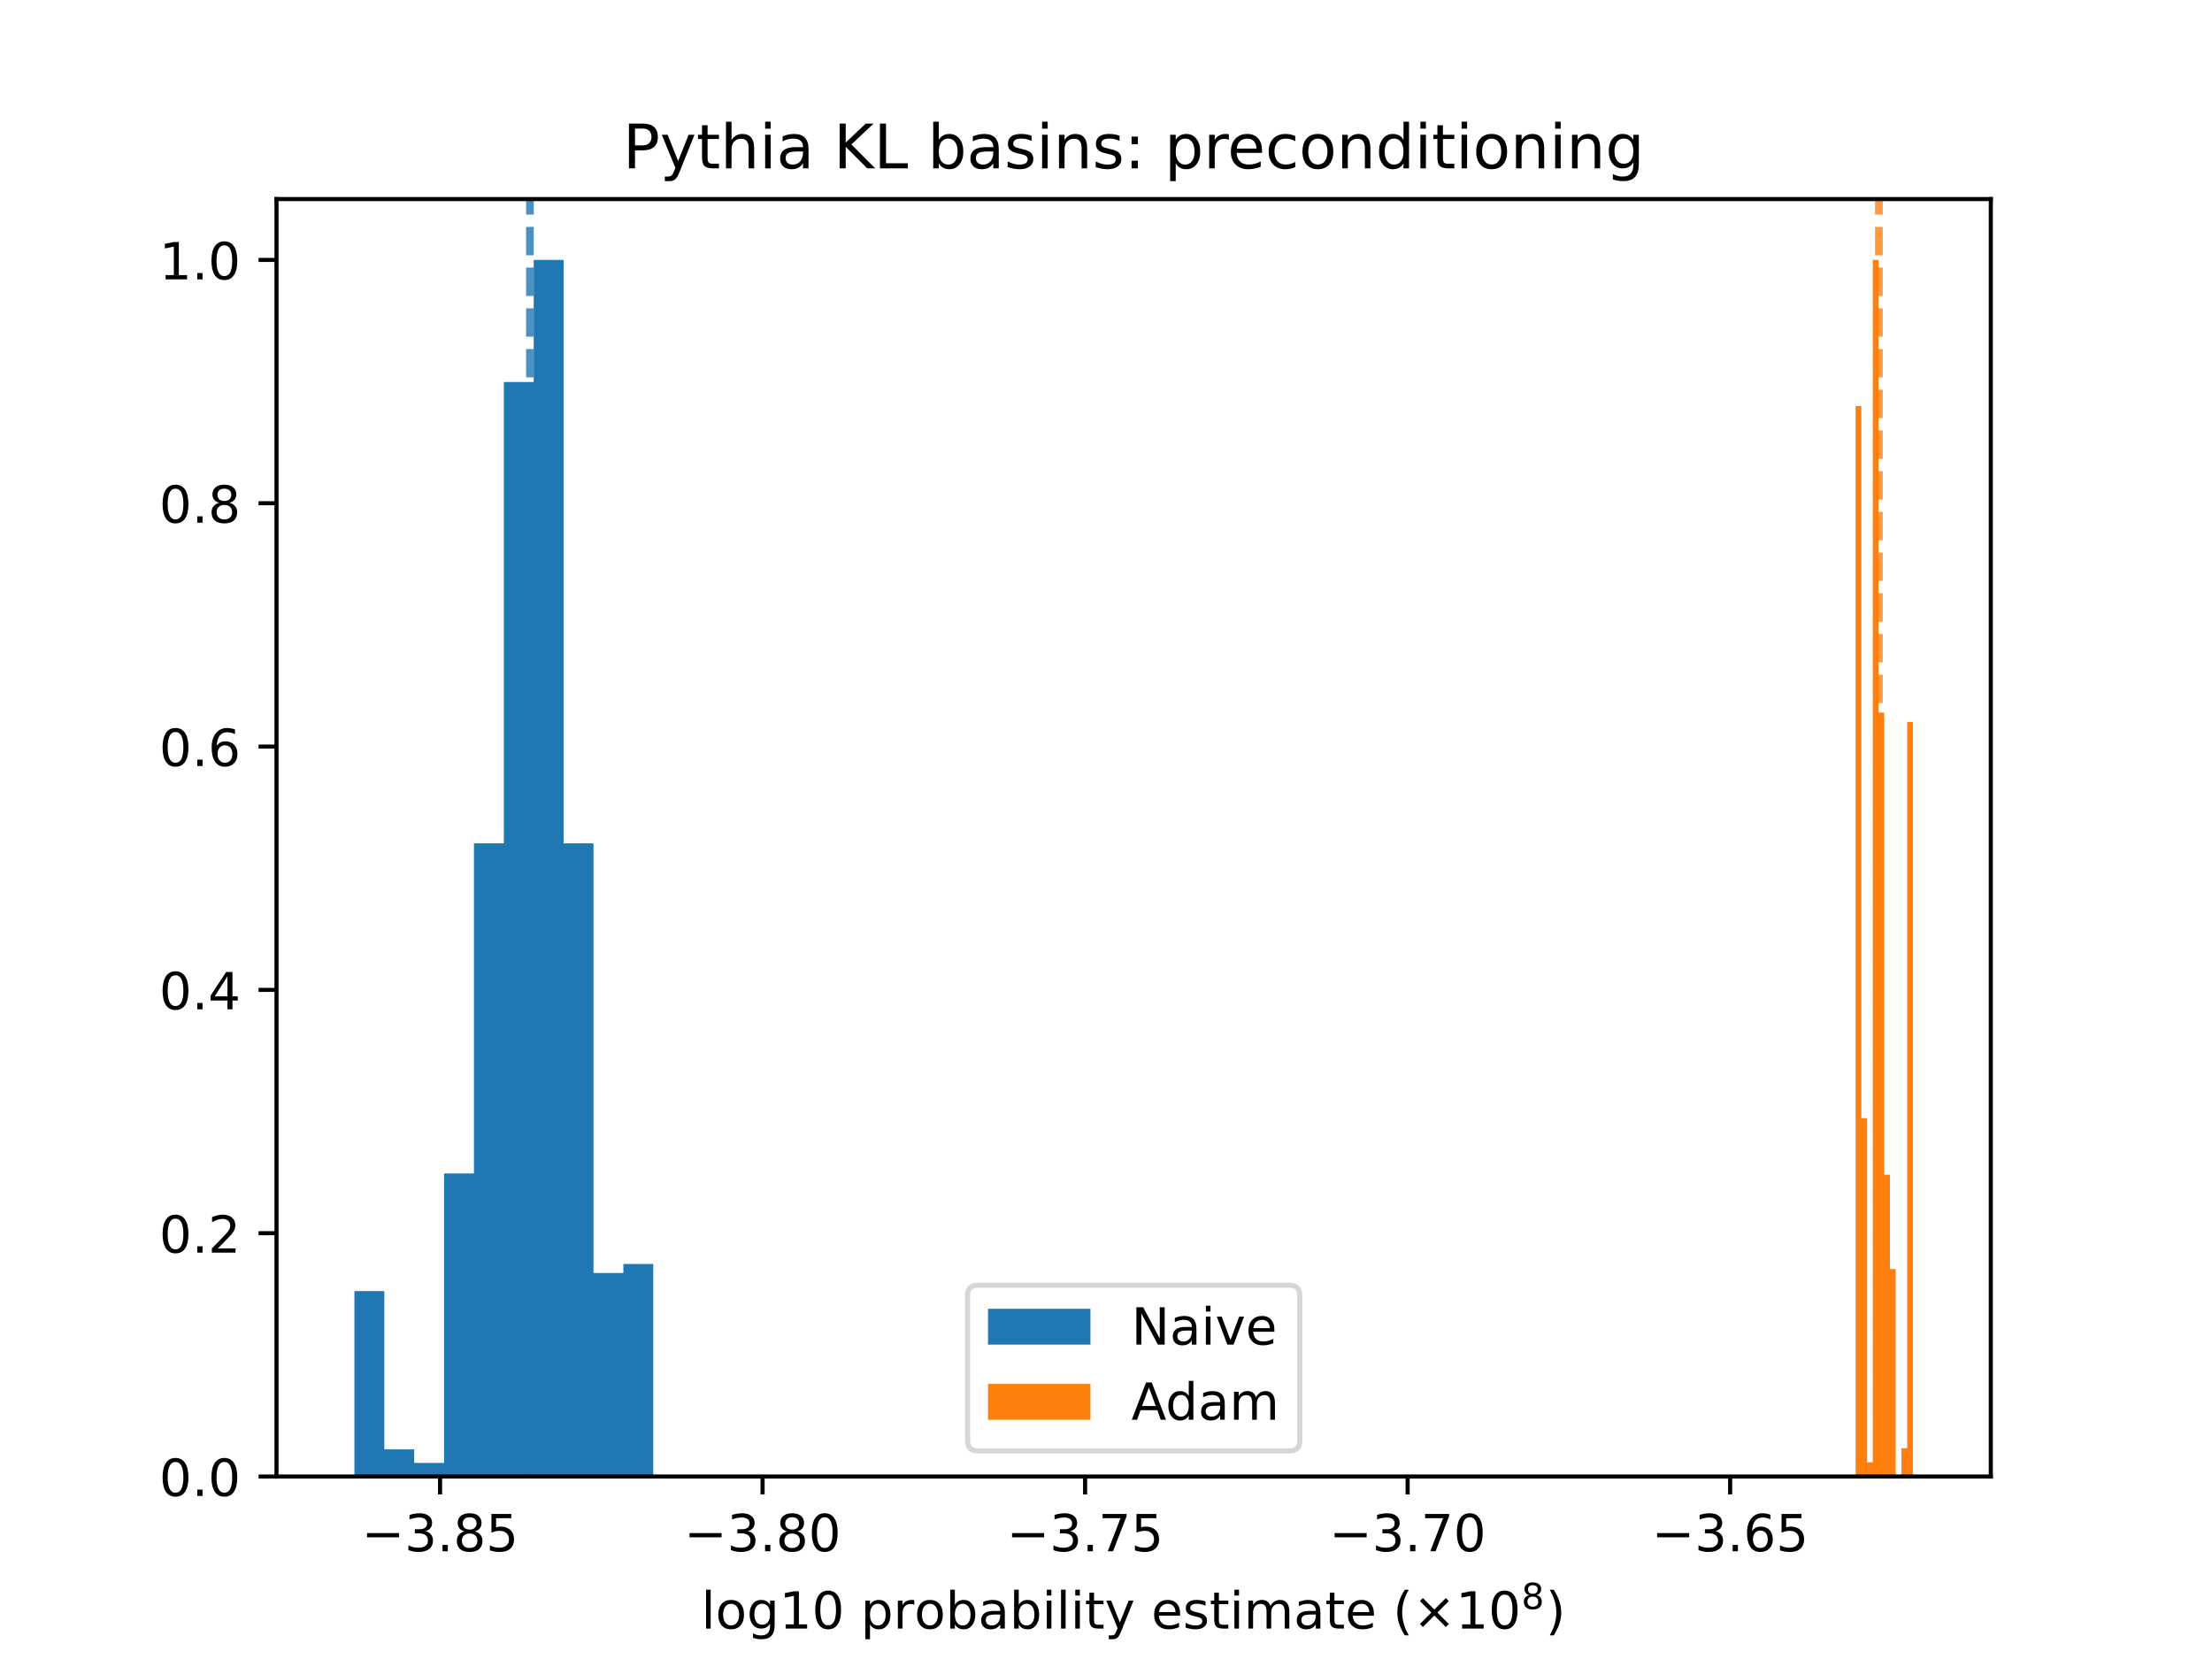
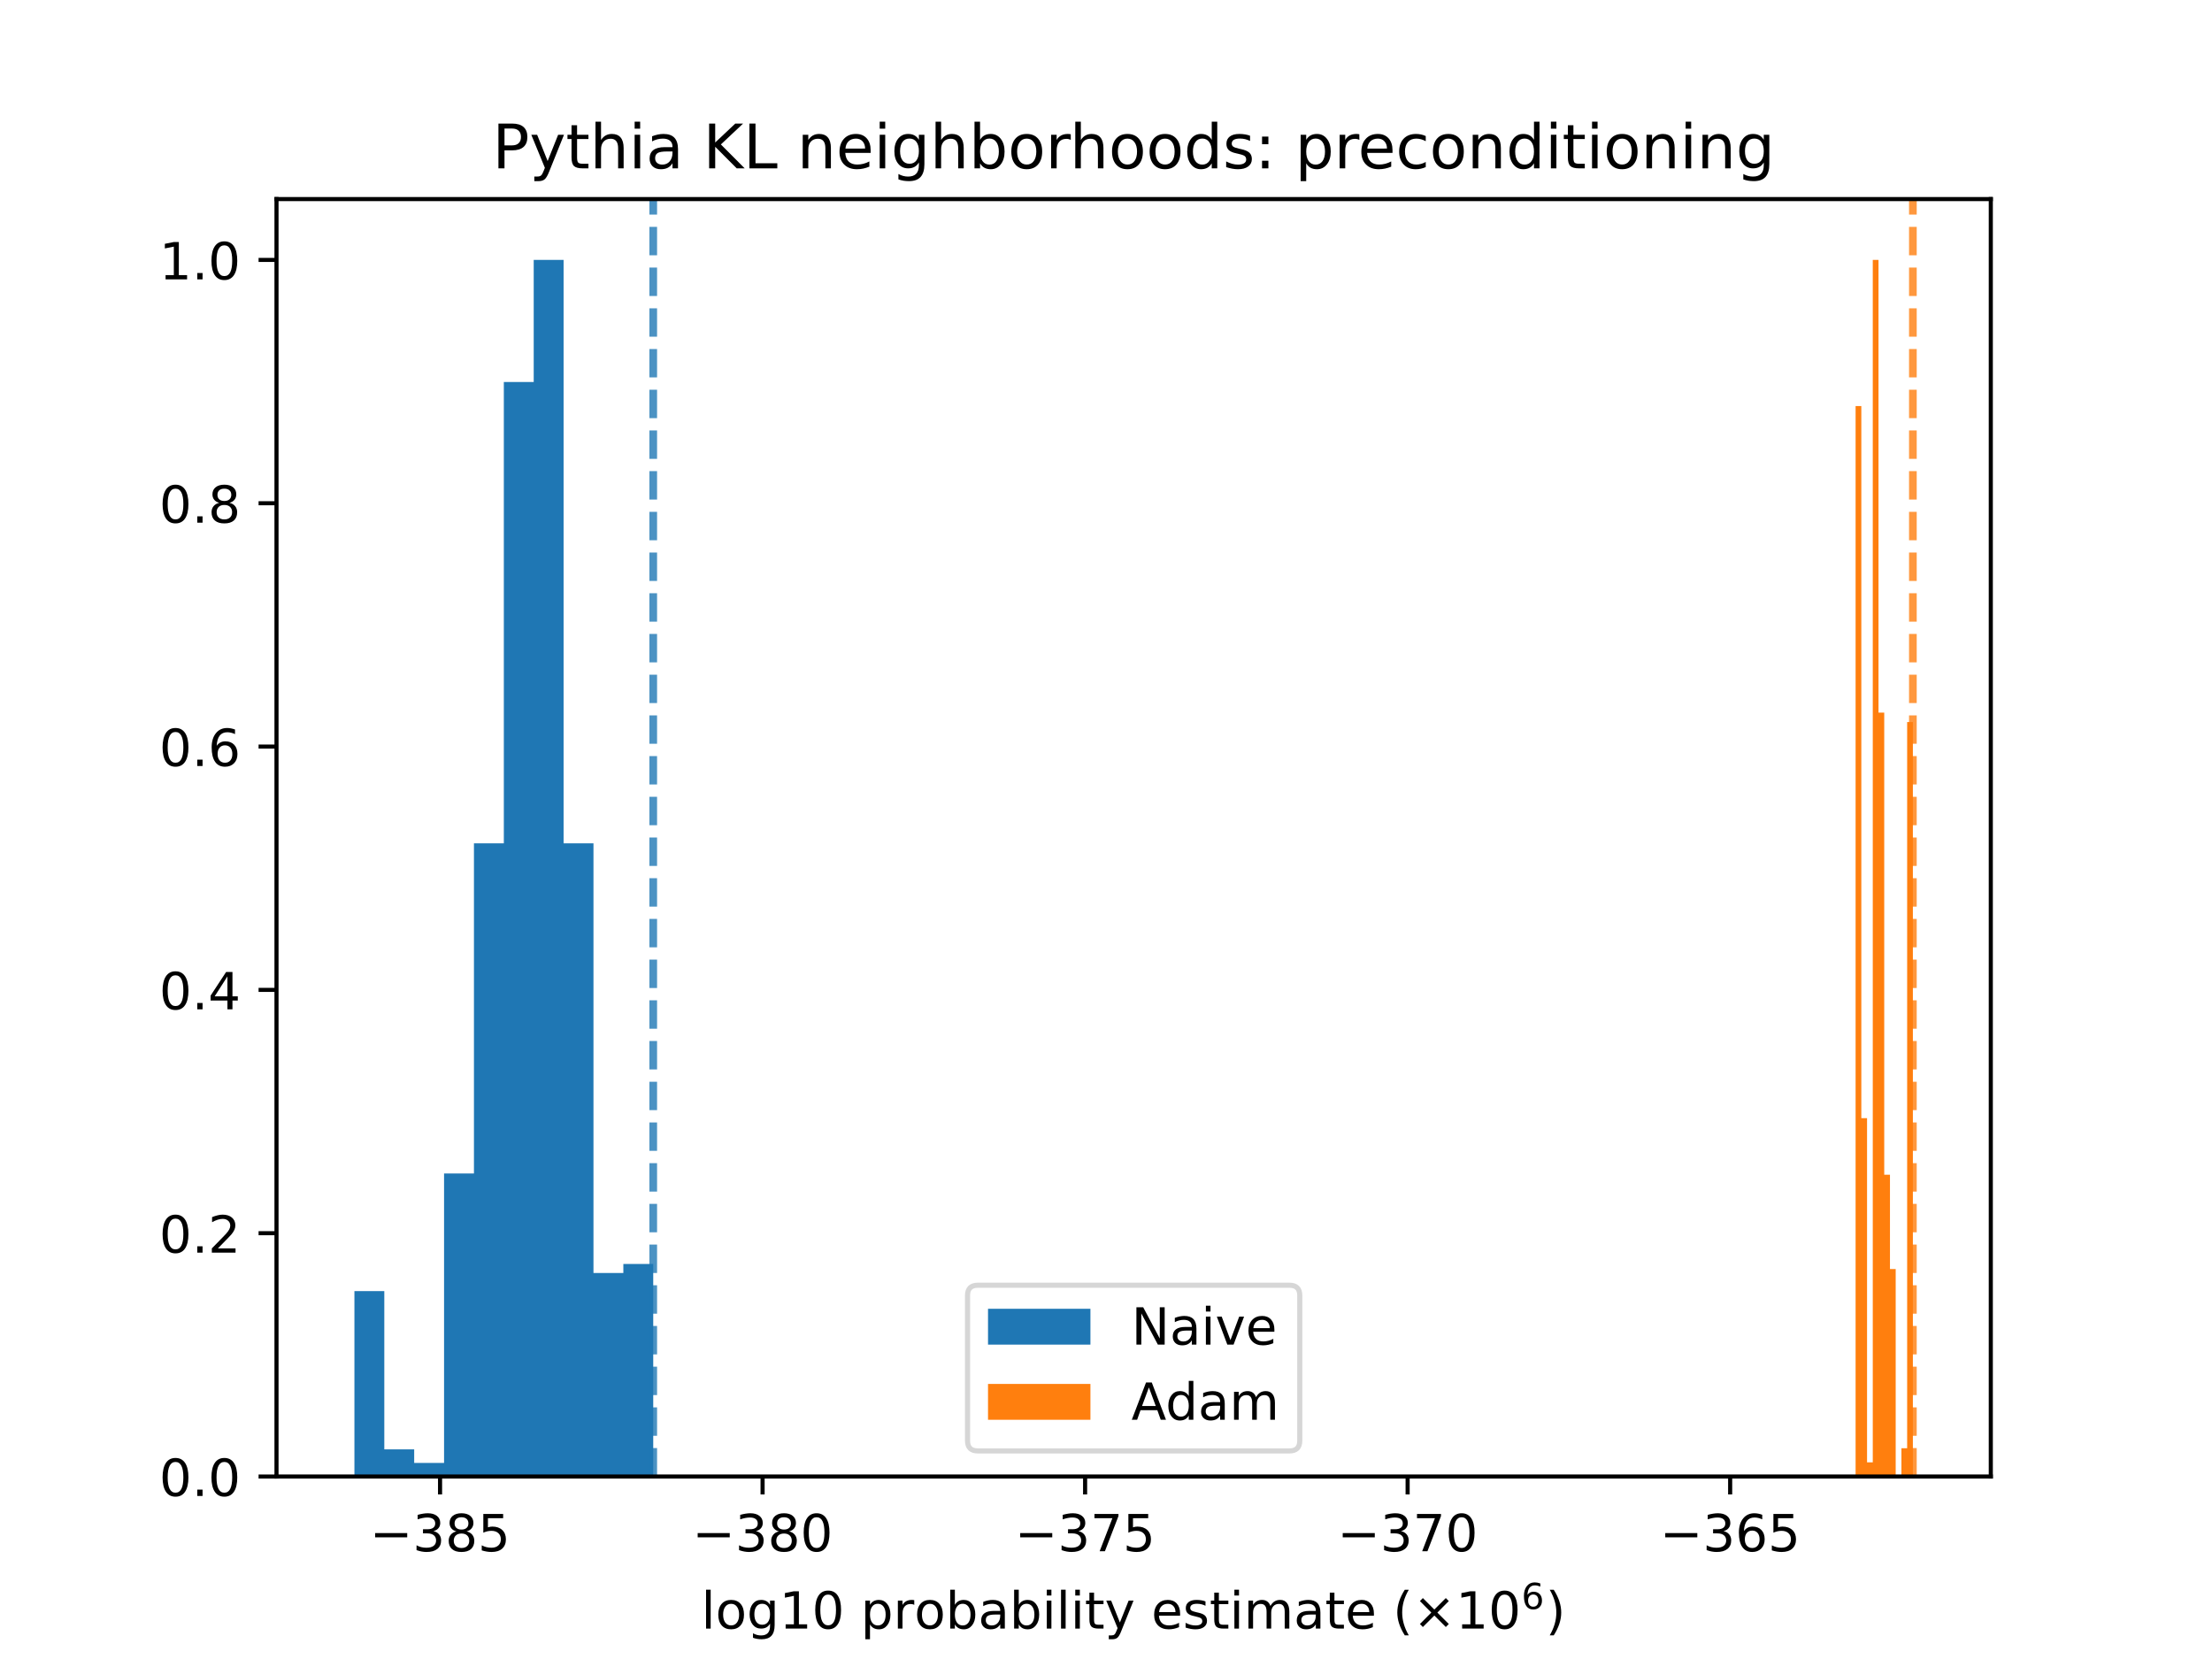
<svg xmlns="http://www.w3.org/2000/svg" xmlns:xlink="http://www.w3.org/1999/xlink" width="432pt" height="324pt" viewBox="0 0 432 324" version="1.1">
  <defs>
    <style type="text/css">*{stroke-linejoin: round; stroke-linecap: butt}</style>
  </defs>
  <g id="figure_1">
    <g id="patch_1">
      <path d="M 0 324  L 432 324  L 432 0  L 0 0  z " style="fill: #ffffff" />
    </g>
    <g id="axes_1">
      <g id="patch_2">
        <path d="M 54 288.36  L 388.8 288.36  L 388.8 38.88  L 54 38.88  z " style="fill: #ffffff" />
      </g>
      <g id="patch_3">
-         <path d="M 69.218 288.36  L 69.218 252.146  L 75.054 252.146  L 75.054 283.06  L 80.89 283.06  L 80.89 285.71  L 86.725 285.71  L 86.725 229.181  L 92.561 229.181  L 92.561 164.702  L 98.397 164.702  L 98.397 74.608  L 104.233 74.608  L 104.233 50.76  L 110.068 50.76  L 110.068 164.702  L 115.904 164.702  L 115.904 248.613  L 121.74 248.613  L 121.74 246.846  L 127.575 246.846  L 127.575 288.36  " clip-path="url(#p34b5f08a3e)" style="fill: #1f77b4" />
+         <path d="M 69.218 288.36  L 69.218 252.146  L 75.054 252.146  L 75.054 283.06  L 80.89 283.06  L 80.89 285.71  L 86.725 285.71  L 86.725 229.181  L 92.561 229.181  L 92.561 164.702  L 98.397 164.702  L 98.397 74.608  L 104.233 74.608  L 104.233 50.76  L 110.068 50.76  L 110.068 164.702  L 115.904 164.702  L 115.904 248.613  L 121.739 248.613  L 121.739 246.846  L 127.575 246.846  L 127.575 288.36  " clip-path="url(#p0d11d1f274)" style="fill: #1f77b4" />
      </g>
      <g id="patch_4">
-         <path d="M 362.394 288.36  L 362.394 79.309  L 363.513 79.309  L 363.513 218.369  L 364.632 218.369  L 364.632 285.597  L 365.75 285.597  L 365.75 50.76  L 366.869 50.76  L 366.869 139.169  L 367.988 139.169  L 367.988 229.42  L 369.107 229.42  L 369.107 247.839  L 370.225 247.839  L 370.225 288.36  L 371.344 288.36  L 371.344 282.834  L 372.463 282.834  L 372.463 141.011  L 373.582 141.011  L 373.582 288.36  " clip-path="url(#p34b5f08a3e)" style="fill: #ff7f0e" />
+         <path d="M 362.395 288.36  L 362.395 79.309  L 363.513 79.309  L 363.513 218.369  L 364.632 218.369  L 364.632 285.597  L 365.751 285.597  L 365.751 50.76  L 366.869 50.76  L 366.869 139.169  L 367.988 139.169  L 367.988 229.42  L 369.107 229.42  L 369.107 247.839  L 370.226 247.839  L 370.226 288.36  L 371.344 288.36  L 371.344 282.834  L 372.463 282.834  L 372.463 141.011  L 373.582 141.011  L 373.582 288.36  " clip-path="url(#p0d11d1f274)" style="fill: #ff7f0e" />
      </g>
      <g id="matplotlib.axis_1">
        <g id="xtick_1">
          <g id="line2d_1">
            <defs>
-               <path id="m4bd8e7b4c3" d="M 0 0  L 0 3.5  " style="stroke: #000000; stroke-width: 0.8" />
-             </defs>
-             <g>
-               <use xlink:href="#m4bd8e7b4c3" x="85.942" y="288.36" style="stroke: #000000; stroke-width: 0.8" />
+               <path id="mc6f35b90f7" d="M 0 0  L 0 3.5  " style="stroke: #000000; stroke-width: 0.8" />
+             </defs>
+             <g>
+               <use xlink:href="#mc6f35b90f7" x="85.942" y="288.36" style="stroke: #000000; stroke-width: 0.8" />
            </g>
          </g>
          <g id="text_1">
-             <g transform="translate(70.619 302.9584) scale(0.1 -0.1)">
+             <g transform="translate(72.20857 302.9584) scale(0.1 -0.1)">
              <defs>
                <path id="DejaVuSans-2212" d="M 678 2272  L 4684 2272  L 4684 1741  L 678 1741  L 678 2272  z " transform="scale(0.015625)" />
                <path id="DejaVuSans-33" d="M 2597 2516  Q 3050 2419 3304 2112  Q 3559 1806 3559 1356  Q 3559 666 3084 287  Q 2609 -91 1734 -91  Q 1441 -91 1130 -33  Q 819 25 488 141  L 488 750  Q 750 597 1062 519  Q 1375 441 1716 441  Q 2309 441 2620 675  Q 2931 909 2931 1356  Q 2931 1769 2642 2001  Q 2353 2234 1838 2234  L 1294 2234  L 1294 2753  L 1863 2753  Q 2328 2753 2575 2939  Q 2822 3125 2822 3475  Q 2822 3834 2567 4026  Q 2313 4219 1838 4219  Q 1578 4219 1281 4162  Q 984 4106 628 3988  L 628 4550  Q 988 4650 1302 4700  Q 1616 4750 1894 4750  Q 2613 4750 3031 4423  Q 3450 4097 3450 3541  Q 3450 3153 3228 2886  Q 3006 2619 2597 2516  z " transform="scale(0.015625)" />
-                 <path id="DejaVuSans-2e" d="M 684 794  L 1344 794  L 1344 0  L 684 0  L 684 794  z " transform="scale(0.015625)" />
                <path id="DejaVuSans-38" d="M 2034 2216  Q 1584 2216 1326 1975  Q 1069 1734 1069 1313  Q 1069 891 1326 650  Q 1584 409 2034 409  Q 2484 409 2743 651  Q 3003 894 3003 1313  Q 3003 1734 2745 1975  Q 2488 2216 2034 2216  z M 1403 2484  Q 997 2584 770 2862  Q 544 3141 544 3541  Q 544 4100 942 4425  Q 1341 4750 2034 4750  Q 2731 4750 3128 4425  Q 3525 4100 3525 3541  Q 3525 3141 3298 2862  Q 3072 2584 2669 2484  Q 3125 2378 3379 2068  Q 3634 1759 3634 1313  Q 3634 634 3220 271  Q 2806 -91 2034 -91  Q 1263 -91 848 271  Q 434 634 434 1313  Q 434 1759 690 2068  Q 947 2378 1403 2484  z M 1172 3481  Q 1172 3119 1398 2916  Q 1625 2713 2034 2713  Q 2441 2713 2670 2916  Q 2900 3119 2900 3481  Q 2900 3844 2670 4047  Q 2441 4250 2034 4250  Q 1625 4250 1398 4047  Q 1172 3844 1172 3481  z " transform="scale(0.015625)" />
                <path id="DejaVuSans-35" d="M 691 4666  L 3169 4666  L 3169 4134  L 1269 4134  L 1269 2991  Q 1406 3038 1543 3061  Q 1681 3084 1819 3084  Q 2600 3084 3056 2656  Q 3513 2228 3513 1497  Q 3513 744 3044 326  Q 2575 -91 1722 -91  Q 1428 -91 1123 -41  Q 819 9 494 109  L 494 744  Q 775 591 1075 516  Q 1375 441 1709 441  Q 2250 441 2565 725  Q 2881 1009 2881 1497  Q 2881 1984 2565 2268  Q 2250 2553 1709 2553  Q 1456 2553 1204 2497  Q 953 2441 691 2322  L 691 4666  z " transform="scale(0.015625)" />
              </defs>
              <use xlink:href="#DejaVuSans-2212" />
              <use xlink:href="#DejaVuSans-33" transform="translate(83.78906 0)" />
-               <use xlink:href="#DejaVuSans-2e" transform="translate(147.4121 0)" />
-               <use xlink:href="#DejaVuSans-38" transform="translate(179.1992 0)" />
-               <use xlink:href="#DejaVuSans-35" transform="translate(242.8223 0)" />
+               <use xlink:href="#DejaVuSans-38" transform="translate(147.4121 0)" />
+               <use xlink:href="#DejaVuSans-35" transform="translate(211.0352 0)" />
            </g>
          </g>
        </g>
        <g id="xtick_2">
          <g id="line2d_2">
            <g>
-               <use xlink:href="#m4bd8e7b4c3" x="148.93" y="288.36" style="stroke: #000000; stroke-width: 0.8" />
+               <use xlink:href="#mc6f35b90f7" x="148.931" y="288.36" style="stroke: #000000; stroke-width: 0.8" />
            </g>
          </g>
          <g id="text_2">
-             <g transform="translate(133.6073 302.9584) scale(0.1 -0.1)">
+             <g transform="translate(135.1969 302.9584) scale(0.1 -0.1)">
              <defs>
                <path id="DejaVuSans-30" d="M 2034 4250  Q 1547 4250 1301 3770  Q 1056 3291 1056 2328  Q 1056 1369 1301 889  Q 1547 409 2034 409  Q 2525 409 2770 889  Q 3016 1369 3016 2328  Q 3016 3291 2770 3770  Q 2525 4250 2034 4250  z M 2034 4750  Q 2819 4750 3233 4129  Q 3647 3509 3647 2328  Q 3647 1150 3233 529  Q 2819 -91 2034 -91  Q 1250 -91 836 529  Q 422 1150 422 2328  Q 422 3509 836 4129  Q 1250 4750 2034 4750  z " transform="scale(0.015625)" />
              </defs>
              <use xlink:href="#DejaVuSans-2212" />
              <use xlink:href="#DejaVuSans-33" transform="translate(83.78906 0)" />
-               <use xlink:href="#DejaVuSans-2e" transform="translate(147.4121 0)" />
-               <use xlink:href="#DejaVuSans-38" transform="translate(179.1992 0)" />
-               <use xlink:href="#DejaVuSans-30" transform="translate(242.8223 0)" />
+               <use xlink:href="#DejaVuSans-38" transform="translate(147.4121 0)" />
+               <use xlink:href="#DejaVuSans-30" transform="translate(211.0352 0)" />
            </g>
          </g>
        </g>
        <g id="xtick_3">
          <g id="line2d_3">
            <g>
-               <use xlink:href="#m4bd8e7b4c3" x="211.918" y="288.36" style="stroke: #000000; stroke-width: 0.8" />
+               <use xlink:href="#mc6f35b90f7" x="211.919" y="288.36" style="stroke: #000000; stroke-width: 0.8" />
            </g>
          </g>
          <g id="text_3">
-             <g transform="translate(196.5957 302.9584) scale(0.1 -0.1)">
+             <g transform="translate(198.1853 302.9584) scale(0.1 -0.1)">
              <defs>
                <path id="DejaVuSans-37" d="M 525 4666  L 3525 4666  L 3525 4397  L 1831 0  L 1172 0  L 2766 4134  L 525 4134  L 525 4666  z " transform="scale(0.015625)" />
              </defs>
              <use xlink:href="#DejaVuSans-2212" />
              <use xlink:href="#DejaVuSans-33" transform="translate(83.78906 0)" />
-               <use xlink:href="#DejaVuSans-2e" transform="translate(147.4121 0)" />
-               <use xlink:href="#DejaVuSans-37" transform="translate(179.1992 0)" />
-               <use xlink:href="#DejaVuSans-35" transform="translate(242.8223 0)" />
+               <use xlink:href="#DejaVuSans-37" transform="translate(147.4121 0)" />
+               <use xlink:href="#DejaVuSans-35" transform="translate(211.0352 0)" />
            </g>
          </g>
        </g>
        <g id="xtick_4">
          <g id="line2d_4">
            <g>
-               <use xlink:href="#m4bd8e7b4c3" x="274.907" y="288.36" style="stroke: #000000; stroke-width: 0.8" />
+               <use xlink:href="#mc6f35b90f7" x="274.907" y="288.36" style="stroke: #000000; stroke-width: 0.8" />
            </g>
          </g>
          <g id="text_4">
-             <g transform="translate(259.584 302.9584) scale(0.1 -0.1)">
-               <use xlink:href="#DejaVuSans-2212" />
-               <use xlink:href="#DejaVuSans-33" transform="translate(83.78906 0)" />
-               <use xlink:href="#DejaVuSans-2e" transform="translate(147.4121 0)" />
-               <use xlink:href="#DejaVuSans-37" transform="translate(179.1992 0)" />
-               <use xlink:href="#DejaVuSans-30" transform="translate(242.8223 0)" />
+             <g transform="translate(261.1736 302.9584) scale(0.1 -0.1)">
+               <use xlink:href="#DejaVuSans-2212" />
+               <use xlink:href="#DejaVuSans-33" transform="translate(83.78906 0)" />
+               <use xlink:href="#DejaVuSans-37" transform="translate(147.4121 0)" />
+               <use xlink:href="#DejaVuSans-30" transform="translate(211.0352 0)" />
            </g>
          </g>
        </g>
        <g id="xtick_5">
          <g id="line2d_5">
            <g>
-               <use xlink:href="#m4bd8e7b4c3" x="337.895" y="288.36" style="stroke: #000000; stroke-width: 0.8" />
+               <use xlink:href="#mc6f35b90f7" x="337.896" y="288.36" style="stroke: #000000; stroke-width: 0.8" />
            </g>
          </g>
          <g id="text_5">
-             <g transform="translate(322.5724 302.9584) scale(0.1 -0.1)">
+             <g transform="translate(324.162 302.9584) scale(0.1 -0.1)">
              <defs>
                <path id="DejaVuSans-36" d="M 2113 2584  Q 1688 2584 1439 2293  Q 1191 2003 1191 1497  Q 1191 994 1439 701  Q 1688 409 2113 409  Q 2538 409 2786 701  Q 3034 994 3034 1497  Q 3034 2003 2786 2293  Q 2538 2584 2113 2584  z M 3366 4563  L 3366 3988  Q 3128 4100 2886 4159  Q 2644 4219 2406 4219  Q 1781 4219 1451 3797  Q 1122 3375 1075 2522  Q 1259 2794 1537 2939  Q 1816 3084 2150 3084  Q 2853 3084 3261 2657  Q 3669 2231 3669 1497  Q 3669 778 3244 343  Q 2819 -91 2113 -91  Q 1303 -91 875 529  Q 447 1150 447 2328  Q 447 3434 972 4092  Q 1497 4750 2381 4750  Q 2619 4750 2861 4703  Q 3103 4656 3366 4563  z " transform="scale(0.015625)" />
              </defs>
              <use xlink:href="#DejaVuSans-2212" />
              <use xlink:href="#DejaVuSans-33" transform="translate(83.78906 0)" />
-               <use xlink:href="#DejaVuSans-2e" transform="translate(147.4121 0)" />
-               <use xlink:href="#DejaVuSans-36" transform="translate(179.1992 0)" />
-               <use xlink:href="#DejaVuSans-35" transform="translate(242.8223 0)" />
+               <use xlink:href="#DejaVuSans-36" transform="translate(147.4121 0)" />
+               <use xlink:href="#DejaVuSans-35" transform="translate(211.0352 0)" />
            </g>
          </g>
        </g>
        <g id="text_6">
          <g transform="translate(136.95 318.1381) scale(0.1 -0.1)">
            <defs>
              <path id="DejaVuSans-6c" d="M 603 4863  L 1178 4863  L 1178 0  L 603 0  L 603 4863  z " transform="scale(0.015625)" />
              <path id="DejaVuSans-6f" d="M 1959 3097  Q 1497 3097 1228 2736  Q 959 2375 959 1747  Q 959 1119 1226 758  Q 1494 397 1959 397  Q 2419 397 2687 759  Q 2956 1122 2956 1747  Q 2956 2369 2687 2733  Q 2419 3097 1959 3097  z M 1959 3584  Q 2709 3584 3137 3096  Q 3566 2609 3566 1747  Q 3566 888 3137 398  Q 2709 -91 1959 -91  Q 1206 -91 779 398  Q 353 888 353 1747  Q 353 2609 779 3096  Q 1206 3584 1959 3584  z " transform="scale(0.015625)" />
              <path id="DejaVuSans-67" d="M 2906 1791  Q 2906 2416 2648 2759  Q 2391 3103 1925 3103  Q 1463 3103 1205 2759  Q 947 2416 947 1791  Q 947 1169 1205 825  Q 1463 481 1925 481  Q 2391 481 2648 825  Q 2906 1169 2906 1791  z M 3481 434  Q 3481 -459 3084 -895  Q 2688 -1331 1869 -1331  Q 1566 -1331 1297 -1286  Q 1028 -1241 775 -1147  L 775 -588  Q 1028 -725 1275 -790  Q 1522 -856 1778 -856  Q 2344 -856 2625 -561  Q 2906 -266 2906 331  L 2906 616  Q 2728 306 2450 153  Q 2172 0 1784 0  Q 1141 0 747 490  Q 353 981 353 1791  Q 353 2603 747 3093  Q 1141 3584 1784 3584  Q 2172 3584 2450 3431  Q 2728 3278 2906 2969  L 2906 3500  L 3481 3500  L 3481 434  z " transform="scale(0.015625)" />
              <path id="DejaVuSans-31" d="M 794 531  L 1825 531  L 1825 4091  L 703 3866  L 703 4441  L 1819 4666  L 2450 4666  L 2450 531  L 3481 531  L 3481 0  L 794 0  L 794 531  z " transform="scale(0.015625)" />
              <path id="DejaVuSans-20" transform="scale(0.015625)" />
              <path id="DejaVuSans-70" d="M 1159 525  L 1159 -1331  L 581 -1331  L 581 3500  L 1159 3500  L 1159 2969  Q 1341 3281 1617 3432  Q 1894 3584 2278 3584  Q 2916 3584 3314 3078  Q 3713 2572 3713 1747  Q 3713 922 3314 415  Q 2916 -91 2278 -91  Q 1894 -91 1617 61  Q 1341 213 1159 525  z M 3116 1747  Q 3116 2381 2855 2742  Q 2594 3103 2138 3103  Q 1681 3103 1420 2742  Q 1159 2381 1159 1747  Q 1159 1113 1420 752  Q 1681 391 2138 391  Q 2594 391 2855 752  Q 3116 1113 3116 1747  z " transform="scale(0.015625)" />
              <path id="DejaVuSans-72" d="M 2631 2963  Q 2534 3019 2420 3045  Q 2306 3072 2169 3072  Q 1681 3072 1420 2755  Q 1159 2438 1159 1844  L 1159 0  L 581 0  L 581 3500  L 1159 3500  L 1159 2956  Q 1341 3275 1631 3429  Q 1922 3584 2338 3584  Q 2397 3584 2469 3576  Q 2541 3569 2628 3553  L 2631 2963  z " transform="scale(0.015625)" />
              <path id="DejaVuSans-62" d="M 3116 1747  Q 3116 2381 2855 2742  Q 2594 3103 2138 3103  Q 1681 3103 1420 2742  Q 1159 2381 1159 1747  Q 1159 1113 1420 752  Q 1681 391 2138 391  Q 2594 391 2855 752  Q 3116 1113 3116 1747  z M 1159 2969  Q 1341 3281 1617 3432  Q 1894 3584 2278 3584  Q 2916 3584 3314 3078  Q 3713 2572 3713 1747  Q 3713 922 3314 415  Q 2916 -91 2278 -91  Q 1894 -91 1617 61  Q 1341 213 1159 525  L 1159 0  L 581 0  L 581 4863  L 1159 4863  L 1159 2969  z " transform="scale(0.015625)" />
              <path id="DejaVuSans-61" d="M 2194 1759  Q 1497 1759 1228 1600  Q 959 1441 959 1056  Q 959 750 1161 570  Q 1363 391 1709 391  Q 2188 391 2477 730  Q 2766 1069 2766 1631  L 2766 1759  L 2194 1759  z M 3341 1997  L 3341 0  L 2766 0  L 2766 531  Q 2569 213 2275 61  Q 1981 -91 1556 -91  Q 1019 -91 701 211  Q 384 513 384 1019  Q 384 1609 779 1909  Q 1175 2209 1959 2209  L 2766 2209  L 2766 2266  Q 2766 2663 2505 2880  Q 2244 3097 1772 3097  Q 1472 3097 1187 3025  Q 903 2953 641 2809  L 641 3341  Q 956 3463 1253 3523  Q 1550 3584 1831 3584  Q 2591 3584 2966 3190  Q 3341 2797 3341 1997  z " transform="scale(0.015625)" />
              <path id="DejaVuSans-69" d="M 603 3500  L 1178 3500  L 1178 0  L 603 0  L 603 3500  z M 603 4863  L 1178 4863  L 1178 4134  L 603 4134  L 603 4863  z " transform="scale(0.015625)" />
              <path id="DejaVuSans-74" d="M 1172 4494  L 1172 3500  L 2356 3500  L 2356 3053  L 1172 3053  L 1172 1153  Q 1172 725 1289 603  Q 1406 481 1766 481  L 2356 481  L 2356 0  L 1766 0  Q 1100 0 847 248  Q 594 497 594 1153  L 594 3053  L 172 3053  L 172 3500  L 594 3500  L 594 4494  L 1172 4494  z " transform="scale(0.015625)" />
              <path id="DejaVuSans-79" d="M 2059 -325  Q 1816 -950 1584 -1140  Q 1353 -1331 966 -1331  L 506 -1331  L 506 -850  L 844 -850  Q 1081 -850 1212 -737  Q 1344 -625 1503 -206  L 1606 56  L 191 3500  L 800 3500  L 1894 763  L 2988 3500  L 3597 3500  L 2059 -325  z " transform="scale(0.015625)" />
              <path id="DejaVuSans-65" d="M 3597 1894  L 3597 1613  L 953 1613  Q 991 1019 1311 708  Q 1631 397 2203 397  Q 2534 397 2845 478  Q 3156 559 3463 722  L 3463 178  Q 3153 47 2828 -22  Q 2503 -91 2169 -91  Q 1331 -91 842 396  Q 353 884 353 1716  Q 353 2575 817 3079  Q 1281 3584 2069 3584  Q 2775 3584 3186 3129  Q 3597 2675 3597 1894  z M 3022 2063  Q 3016 2534 2758 2815  Q 2500 3097 2075 3097  Q 1594 3097 1305 2825  Q 1016 2553 972 2059  L 3022 2063  z " transform="scale(0.015625)" />
              <path id="DejaVuSans-73" d="M 2834 3397  L 2834 2853  Q 2591 2978 2328 3040  Q 2066 3103 1784 3103  Q 1356 3103 1142 2972  Q 928 2841 928 2578  Q 928 2378 1081 2264  Q 1234 2150 1697 2047  L 1894 2003  Q 2506 1872 2764 1633  Q 3022 1394 3022 966  Q 3022 478 2636 193  Q 2250 -91 1575 -91  Q 1294 -91 989 -36  Q 684 19 347 128  L 347 722  Q 666 556 975 473  Q 1284 391 1588 391  Q 1994 391 2212 530  Q 2431 669 2431 922  Q 2431 1156 2273 1281  Q 2116 1406 1581 1522  L 1381 1569  Q 847 1681 609 1914  Q 372 2147 372 2553  Q 372 3047 722 3315  Q 1072 3584 1716 3584  Q 2034 3584 2315 3537  Q 2597 3491 2834 3397  z " transform="scale(0.015625)" />
              <path id="DejaVuSans-6d" d="M 3328 2828  Q 3544 3216 3844 3400  Q 4144 3584 4550 3584  Q 5097 3584 5394 3201  Q 5691 2819 5691 2113  L 5691 0  L 5113 0  L 5113 2094  Q 5113 2597 4934 2840  Q 4756 3084 4391 3084  Q 3944 3084 3684 2787  Q 3425 2491 3425 1978  L 3425 0  L 2847 0  L 2847 2094  Q 2847 2600 2669 2842  Q 2491 3084 2119 3084  Q 1678 3084 1418 2786  Q 1159 2488 1159 1978  L 1159 0  L 581 0  L 581 3500  L 1159 3500  L 1159 2956  Q 1356 3278 1631 3431  Q 1906 3584 2284 3584  Q 2666 3584 2933 3390  Q 3200 3197 3328 2828  z " transform="scale(0.015625)" />
              <path id="DejaVuSans-28" d="M 1984 4856  Q 1566 4138 1362 3434  Q 1159 2731 1159 2009  Q 1159 1288 1364 580  Q 1569 -128 1984 -844  L 1484 -844  Q 1016 -109 783 600  Q 550 1309 550 2009  Q 550 2706 781 3412  Q 1013 4119 1484 4856  L 1984 4856  z " transform="scale(0.015625)" />
              <path id="DejaVuSans-d7" d="M 4488 3438  L 3059 2003  L 4488 575  L 4116 197  L 2681 1631  L 1247 197  L 878 575  L 2303 2003  L 878 3438  L 1247 3816  L 2681 2381  L 4116 3816  L 4488 3438  z " transform="scale(0.015625)" />
              <path id="DejaVuSans-29" d="M 513 4856  L 1013 4856  Q 1481 4119 1714 3412  Q 1947 2706 1947 2009  Q 1947 1309 1714 600  Q 1481 -109 1013 -844  L 513 -844  Q 928 -128 1133 580  Q 1338 1288 1338 2009  Q 1338 2731 1133 3434  Q 928 4138 513 4856  z " transform="scale(0.015625)" />
            </defs>
            <use xlink:href="#DejaVuSans-6c" transform="translate(0 0.765625)" />
            <use xlink:href="#DejaVuSans-6f" transform="translate(27.7832 0.765625)" />
            <use xlink:href="#DejaVuSans-67" transform="translate(88.96484 0.765625)" />
            <use xlink:href="#DejaVuSans-31" transform="translate(152.4414 0.765625)" />
            <use xlink:href="#DejaVuSans-30" transform="translate(216.0645 0.765625)" />
            <use xlink:href="#DejaVuSans-20" transform="translate(279.6875 0.765625)" />
            <use xlink:href="#DejaVuSans-70" transform="translate(311.4746 0.765625)" />
            <use xlink:href="#DejaVuSans-72" transform="translate(374.9512 0.765625)" />
            <use xlink:href="#DejaVuSans-6f" transform="translate(416.0645 0.765625)" />
            <use xlink:href="#DejaVuSans-62" transform="translate(477.2461 0.765625)" />
            <use xlink:href="#DejaVuSans-61" transform="translate(540.7227 0.765625)" />
            <use xlink:href="#DejaVuSans-62" transform="translate(602.002 0.765625)" />
            <use xlink:href="#DejaVuSans-69" transform="translate(665.4785 0.765625)" />
            <use xlink:href="#DejaVuSans-6c" transform="translate(693.2617 0.765625)" />
            <use xlink:href="#DejaVuSans-69" transform="translate(721.0449 0.765625)" />
            <use xlink:href="#DejaVuSans-74" transform="translate(748.8281 0.765625)" />
            <use xlink:href="#DejaVuSans-79" transform="translate(788.0371 0.765625)" />
            <use xlink:href="#DejaVuSans-20" transform="translate(847.2168 0.765625)" />
            <use xlink:href="#DejaVuSans-65" transform="translate(879.0039 0.765625)" />
            <use xlink:href="#DejaVuSans-73" transform="translate(940.5273 0.765625)" />
            <use xlink:href="#DejaVuSans-74" transform="translate(992.627 0.765625)" />
            <use xlink:href="#DejaVuSans-69" transform="translate(1031.836 0.765625)" />
            <use xlink:href="#DejaVuSans-6d" transform="translate(1059.619 0.765625)" />
            <use xlink:href="#DejaVuSans-61" transform="translate(1157.031 0.765625)" />
            <use xlink:href="#DejaVuSans-74" transform="translate(1218.311 0.765625)" />
            <use xlink:href="#DejaVuSans-65" transform="translate(1257.52 0.765625)" />
            <use xlink:href="#DejaVuSans-20" transform="translate(1319.043 0.765625)" />
            <use xlink:href="#DejaVuSans-28" transform="translate(1350.83 0.765625)" />
            <use xlink:href="#DejaVuSans-d7" transform="translate(1389.844 0.765625)" />
            <use xlink:href="#DejaVuSans-31" transform="translate(1473.633 0.765625)" />
            <use xlink:href="#DejaVuSans-30" transform="translate(1537.256 0.765625)" />
-             <use xlink:href="#DejaVuSans-38" transform="translate(1601.836 39.04688) scale(0.7)" />
+             <use xlink:href="#DejaVuSans-36" transform="translate(1601.836 39.04688) scale(0.7)" />
            <use xlink:href="#DejaVuSans-29" transform="translate(1649.106 0.765625)" />
          </g>
        </g>
      </g>
      <g id="matplotlib.axis_2">
        <g id="ytick_1">
          <g id="line2d_6">
            <defs>
-               <path id="m492ed0e1a3" d="M 0 0  L -3.5 0  " style="stroke: #000000; stroke-width: 0.8" />
-             </defs>
-             <g>
-               <use xlink:href="#m492ed0e1a3" x="54" y="288.36" style="stroke: #000000; stroke-width: 0.8" />
+               <path id="m65df243eb5" d="M 0 0  L -3.5 0  " style="stroke: #000000; stroke-width: 0.8" />
+             </defs>
+             <g>
+               <use xlink:href="#m65df243eb5" x="54" y="288.36" style="stroke: #000000; stroke-width: 0.8" />
            </g>
          </g>
          <g id="text_7">
            <g transform="translate(31.09688 292.1592) scale(0.1 -0.1)">
+               <defs>
+                 <path id="DejaVuSans-2e" d="M 684 794  L 1344 794  L 1344 0  L 684 0  L 684 794  z " transform="scale(0.015625)" />
+               </defs>
              <use xlink:href="#DejaVuSans-30" />
              <use xlink:href="#DejaVuSans-2e" transform="translate(63.62305 0)" />
              <use xlink:href="#DejaVuSans-30" transform="translate(95.41016 0)" />
            </g>
          </g>
        </g>
        <g id="ytick_2">
          <g id="line2d_7">
            <g>
-               <use xlink:href="#m492ed0e1a3" x="54" y="240.84" style="stroke: #000000; stroke-width: 0.8" />
+               <use xlink:href="#m65df243eb5" x="54" y="240.84" style="stroke: #000000; stroke-width: 0.8" />
            </g>
          </g>
          <g id="text_8">
            <g transform="translate(31.09688 244.6392) scale(0.1 -0.1)">
              <defs>
                <path id="DejaVuSans-32" d="M 1228 531  L 3431 531  L 3431 0  L 469 0  L 469 531  Q 828 903 1448 1529  Q 2069 2156 2228 2338  Q 2531 2678 2651 2914  Q 2772 3150 2772 3378  Q 2772 3750 2511 3984  Q 2250 4219 1831 4219  Q 1534 4219 1204 4116  Q 875 4013 500 3803  L 500 4441  Q 881 4594 1212 4672  Q 1544 4750 1819 4750  Q 2544 4750 2975 4387  Q 3406 4025 3406 3419  Q 3406 3131 3298 2873  Q 3191 2616 2906 2266  Q 2828 2175 2409 1742  Q 1991 1309 1228 531  z " transform="scale(0.015625)" />
              </defs>
              <use xlink:href="#DejaVuSans-30" />
              <use xlink:href="#DejaVuSans-2e" transform="translate(63.62305 0)" />
              <use xlink:href="#DejaVuSans-32" transform="translate(95.41016 0)" />
            </g>
          </g>
        </g>
        <g id="ytick_3">
          <g id="line2d_8">
            <g>
-               <use xlink:href="#m492ed0e1a3" x="54" y="193.32" style="stroke: #000000; stroke-width: 0.8" />
+               <use xlink:href="#m65df243eb5" x="54" y="193.32" style="stroke: #000000; stroke-width: 0.8" />
            </g>
          </g>
          <g id="text_9">
            <g transform="translate(31.09688 197.1192) scale(0.1 -0.1)">
              <defs>
                <path id="DejaVuSans-34" d="M 2419 4116  L 825 1625  L 2419 1625  L 2419 4116  z M 2253 4666  L 3047 4666  L 3047 1625  L 3713 1625  L 3713 1100  L 3047 1100  L 3047 0  L 2419 0  L 2419 1100  L 313 1100  L 313 1709  L 2253 4666  z " transform="scale(0.015625)" />
              </defs>
              <use xlink:href="#DejaVuSans-30" />
              <use xlink:href="#DejaVuSans-2e" transform="translate(63.62305 0)" />
              <use xlink:href="#DejaVuSans-34" transform="translate(95.41016 0)" />
            </g>
          </g>
        </g>
        <g id="ytick_4">
          <g id="line2d_9">
            <g>
-               <use xlink:href="#m492ed0e1a3" x="54" y="145.8" style="stroke: #000000; stroke-width: 0.8" />
+               <use xlink:href="#m65df243eb5" x="54" y="145.8" style="stroke: #000000; stroke-width: 0.8" />
            </g>
          </g>
          <g id="text_10">
            <g transform="translate(31.09688 149.5992) scale(0.1 -0.1)">
              <use xlink:href="#DejaVuSans-30" />
              <use xlink:href="#DejaVuSans-2e" transform="translate(63.62305 0)" />
              <use xlink:href="#DejaVuSans-36" transform="translate(95.41016 0)" />
            </g>
          </g>
        </g>
        <g id="ytick_5">
          <g id="line2d_10">
            <g>
-               <use xlink:href="#m492ed0e1a3" x="54" y="98.28" style="stroke: #000000; stroke-width: 0.8" />
+               <use xlink:href="#m65df243eb5" x="54" y="98.28" style="stroke: #000000; stroke-width: 0.8" />
            </g>
          </g>
          <g id="text_11">
            <g transform="translate(31.09688 102.0792) scale(0.1 -0.1)">
              <use xlink:href="#DejaVuSans-30" />
              <use xlink:href="#DejaVuSans-2e" transform="translate(63.62305 0)" />
              <use xlink:href="#DejaVuSans-38" transform="translate(95.41016 0)" />
            </g>
          </g>
        </g>
        <g id="ytick_6">
          <g id="line2d_11">
            <g>
-               <use xlink:href="#m492ed0e1a3" x="54" y="50.76" style="stroke: #000000; stroke-width: 0.8" />
+               <use xlink:href="#m65df243eb5" x="54" y="50.76" style="stroke: #000000; stroke-width: 0.8" />
            </g>
          </g>
          <g id="text_12">
            <g transform="translate(31.09688 54.55922) scale(0.1 -0.1)">
              <use xlink:href="#DejaVuSans-31" />
              <use xlink:href="#DejaVuSans-2e" transform="translate(63.62305 0)" />
              <use xlink:href="#DejaVuSans-30" transform="translate(95.41016 0)" />
            </g>
          </g>
        </g>
      </g>
      <g id="line2d_12">
-         <path d="M 103.491 288.36  L 103.491 38.88  " clip-path="url(#p34b5f08a3e)" style="fill: none; stroke-dasharray: 5.55,2.4; stroke-dashoffset: 0; stroke: #1f77b4; stroke-opacity: 0.8; stroke-width: 1.5" />
+         <path d="M 127.575 288.36  L 127.575 38.88  " clip-path="url(#p0d11d1f274)" style="fill: none; stroke-dasharray: 5.55,2.4; stroke-dashoffset: 0; stroke: #1f77b4; stroke-opacity: 0.8; stroke-width: 1.5" />
      </g>
      <g id="line2d_13">
-         <path d="M 366.946 288.36  L 366.946 38.88  " clip-path="url(#p34b5f08a3e)" style="fill: none; stroke-dasharray: 5.55,2.4; stroke-dashoffset: 0; stroke: #ff7f0e; stroke-opacity: 0.8; stroke-width: 1.5" />
+         <path d="M 373.582 288.36  L 373.582 38.88  " clip-path="url(#p0d11d1f274)" style="fill: none; stroke-dasharray: 5.55,2.4; stroke-dashoffset: 0; stroke: #ff7f0e; stroke-opacity: 0.8; stroke-width: 1.5" />
      </g>
      <g id="patch_5">
        <path d="M 54 288.36  L 54 38.88  " style="fill: none; stroke: #000000; stroke-width: 0.8; stroke-linejoin: miter; stroke-linecap: square" />
      </g>
      <g id="patch_6">
        <path d="M 388.8 288.36  L 388.8 38.88  " style="fill: none; stroke: #000000; stroke-width: 0.8; stroke-linejoin: miter; stroke-linecap: square" />
      </g>
      <g id="patch_7">
        <path d="M 54 288.36  L 388.8 288.36  " style="fill: none; stroke: #000000; stroke-width: 0.8; stroke-linejoin: miter; stroke-linecap: square" />
      </g>
      <g id="patch_8">
        <path d="M 54 38.88  L 388.8 38.88  " style="fill: none; stroke: #000000; stroke-width: 0.8; stroke-linejoin: miter; stroke-linecap: square" />
      </g>
      <g id="text_13">
-         <g transform="translate(121.6538 32.88) scale(0.12 -0.12)">
+         <g transform="translate(96.16594 32.88) scale(0.12 -0.12)">
          <defs>
            <path id="DejaVuSans-50" d="M 1259 4147  L 1259 2394  L 2053 2394  Q 2494 2394 2734 2622  Q 2975 2850 2975 3272  Q 2975 3691 2734 3919  Q 2494 4147 2053 4147  L 1259 4147  z M 628 4666  L 2053 4666  Q 2838 4666 3239 4311  Q 3641 3956 3641 3272  Q 3641 2581 3239 2228  Q 2838 1875 2053 1875  L 1259 1875  L 1259 0  L 628 0  L 628 4666  z " transform="scale(0.015625)" />
            <path id="DejaVuSans-68" d="M 3513 2113  L 3513 0  L 2938 0  L 2938 2094  Q 2938 2591 2744 2837  Q 2550 3084 2163 3084  Q 1697 3084 1428 2787  Q 1159 2491 1159 1978  L 1159 0  L 581 0  L 581 4863  L 1159 4863  L 1159 2956  Q 1366 3272 1645 3428  Q 1925 3584 2291 3584  Q 2894 3584 3203 3211  Q 3513 2838 3513 2113  z " transform="scale(0.015625)" />
            <path id="DejaVuSans-4b" d="M 628 4666  L 1259 4666  L 1259 2694  L 3353 4666  L 4166 4666  L 1850 2491  L 4331 0  L 3500 0  L 1259 2247  L 1259 0  L 628 0  L 628 4666  z " transform="scale(0.015625)" />
            <path id="DejaVuSans-4c" d="M 628 4666  L 1259 4666  L 1259 531  L 3531 531  L 3531 0  L 628 0  L 628 4666  z " transform="scale(0.015625)" />
            <path id="DejaVuSans-6e" d="M 3513 2113  L 3513 0  L 2938 0  L 2938 2094  Q 2938 2591 2744 2837  Q 2550 3084 2163 3084  Q 1697 3084 1428 2787  Q 1159 2491 1159 1978  L 1159 0  L 581 0  L 581 3500  L 1159 3500  L 1159 2956  Q 1366 3272 1645 3428  Q 1925 3584 2291 3584  Q 2894 3584 3203 3211  Q 3513 2838 3513 2113  z " transform="scale(0.015625)" />
+             <path id="DejaVuSans-64" d="M 2906 2969  L 2906 4863  L 3481 4863  L 3481 0  L 2906 0  L 2906 525  Q 2725 213 2448 61  Q 2172 -91 1784 -91  Q 1150 -91 751 415  Q 353 922 353 1747  Q 353 2572 751 3078  Q 1150 3584 1784 3584  Q 2172 3584 2448 3432  Q 2725 3281 2906 2969  z M 947 1747  Q 947 1113 1208 752  Q 1469 391 1925 391  Q 2381 391 2643 752  Q 2906 1113 2906 1747  Q 2906 2381 2643 2742  Q 2381 3103 1925 3103  Q 1469 3103 1208 2742  Q 947 2381 947 1747  z " transform="scale(0.015625)" />
            <path id="DejaVuSans-3a" d="M 750 794  L 1409 794  L 1409 0  L 750 0  L 750 794  z M 750 3309  L 1409 3309  L 1409 2516  L 750 2516  L 750 3309  z " transform="scale(0.015625)" />
            <path id="DejaVuSans-63" d="M 3122 3366  L 3122 2828  Q 2878 2963 2633 3030  Q 2388 3097 2138 3097  Q 1578 3097 1268 2742  Q 959 2388 959 1747  Q 959 1106 1268 751  Q 1578 397 2138 397  Q 2388 397 2633 464  Q 2878 531 3122 666  L 3122 134  Q 2881 22 2623 -34  Q 2366 -91 2075 -91  Q 1284 -91 818 406  Q 353 903 353 1747  Q 353 2603 823 3093  Q 1294 3584 2113 3584  Q 2378 3584 2631 3529  Q 2884 3475 3122 3366  z " transform="scale(0.015625)" />
-             <path id="DejaVuSans-64" d="M 2906 2969  L 2906 4863  L 3481 4863  L 3481 0  L 2906 0  L 2906 525  Q 2725 213 2448 61  Q 2172 -91 1784 -91  Q 1150 -91 751 415  Q 353 922 353 1747  Q 353 2572 751 3078  Q 1150 3584 1784 3584  Q 2172 3584 2448 3432  Q 2725 3281 2906 2969  z M 947 1747  Q 947 1113 1208 752  Q 1469 391 1925 391  Q 2381 391 2643 752  Q 2906 1113 2906 1747  Q 2906 2381 2643 2742  Q 2381 3103 1925 3103  Q 1469 3103 1208 2742  Q 947 2381 947 1747  z " transform="scale(0.015625)" />
          </defs>
          <use xlink:href="#DejaVuSans-50" />
          <use xlink:href="#DejaVuSans-79" transform="translate(60.30273 0)" />
          <use xlink:href="#DejaVuSans-74" transform="translate(119.4824 0)" />
          <use xlink:href="#DejaVuSans-68" transform="translate(158.6914 0)" />
          <use xlink:href="#DejaVuSans-69" transform="translate(222.0703 0)" />
          <use xlink:href="#DejaVuSans-61" transform="translate(249.8535 0)" />
          <use xlink:href="#DejaVuSans-20" transform="translate(311.1328 0)" />
          <use xlink:href="#DejaVuSans-4b" transform="translate(342.9199 0)" />
          <use xlink:href="#DejaVuSans-4c" transform="translate(408.4961 0)" />
          <use xlink:href="#DejaVuSans-20" transform="translate(464.209 0)" />
-           <use xlink:href="#DejaVuSans-62" transform="translate(495.9961 0)" />
-           <use xlink:href="#DejaVuSans-61" transform="translate(559.4727 0)" />
-           <use xlink:href="#DejaVuSans-73" transform="translate(620.752 0)" />
-           <use xlink:href="#DejaVuSans-69" transform="translate(672.8516 0)" />
-           <use xlink:href="#DejaVuSans-6e" transform="translate(700.6348 0)" />
-           <use xlink:href="#DejaVuSans-73" transform="translate(764.0137 0)" />
-           <use xlink:href="#DejaVuSans-3a" transform="translate(816.1133 0)" />
-           <use xlink:href="#DejaVuSans-20" transform="translate(849.8047 0)" />
-           <use xlink:href="#DejaVuSans-70" transform="translate(881.5918 0)" />
-           <use xlink:href="#DejaVuSans-72" transform="translate(945.0684 0)" />
-           <use xlink:href="#DejaVuSans-65" transform="translate(983.9316 0)" />
-           <use xlink:href="#DejaVuSans-63" transform="translate(1045.455 0)" />
-           <use xlink:href="#DejaVuSans-6f" transform="translate(1100.436 0)" />
-           <use xlink:href="#DejaVuSans-6e" transform="translate(1161.617 0)" />
-           <use xlink:href="#DejaVuSans-64" transform="translate(1224.996 0)" />
-           <use xlink:href="#DejaVuSans-69" transform="translate(1288.473 0)" />
-           <use xlink:href="#DejaVuSans-74" transform="translate(1316.256 0)" />
-           <use xlink:href="#DejaVuSans-69" transform="translate(1355.465 0)" />
-           <use xlink:href="#DejaVuSans-6f" transform="translate(1383.248 0)" />
-           <use xlink:href="#DejaVuSans-6e" transform="translate(1444.43 0)" />
-           <use xlink:href="#DejaVuSans-69" transform="translate(1507.809 0)" />
-           <use xlink:href="#DejaVuSans-6e" transform="translate(1535.592 0)" />
-           <use xlink:href="#DejaVuSans-67" transform="translate(1598.971 0)" />
+           <use xlink:href="#DejaVuSans-6e" transform="translate(495.9961 0)" />
+           <use xlink:href="#DejaVuSans-65" transform="translate(559.375 0)" />
+           <use xlink:href="#DejaVuSans-69" transform="translate(620.8984 0)" />
+           <use xlink:href="#DejaVuSans-67" transform="translate(648.6816 0)" />
+           <use xlink:href="#DejaVuSans-68" transform="translate(712.1582 0)" />
+           <use xlink:href="#DejaVuSans-62" transform="translate(775.5371 0)" />
+           <use xlink:href="#DejaVuSans-6f" transform="translate(839.0137 0)" />
+           <use xlink:href="#DejaVuSans-72" transform="translate(900.1953 0)" />
+           <use xlink:href="#DejaVuSans-68" transform="translate(939.5586 0)" />
+           <use xlink:href="#DejaVuSans-6f" transform="translate(1002.938 0)" />
+           <use xlink:href="#DejaVuSans-6f" transform="translate(1064.119 0)" />
+           <use xlink:href="#DejaVuSans-64" transform="translate(1125.301 0)" />
+           <use xlink:href="#DejaVuSans-73" transform="translate(1188.777 0)" />
+           <use xlink:href="#DejaVuSans-3a" transform="translate(1240.877 0)" />
+           <use xlink:href="#DejaVuSans-20" transform="translate(1274.568 0)" />
+           <use xlink:href="#DejaVuSans-70" transform="translate(1306.355 0)" />
+           <use xlink:href="#DejaVuSans-72" transform="translate(1369.832 0)" />
+           <use xlink:href="#DejaVuSans-65" transform="translate(1408.695 0)" />
+           <use xlink:href="#DejaVuSans-63" transform="translate(1470.219 0)" />
+           <use xlink:href="#DejaVuSans-6f" transform="translate(1525.199 0)" />
+           <use xlink:href="#DejaVuSans-6e" transform="translate(1586.381 0)" />
+           <use xlink:href="#DejaVuSans-64" transform="translate(1649.76 0)" />
+           <use xlink:href="#DejaVuSans-69" transform="translate(1713.236 0)" />
+           <use xlink:href="#DejaVuSans-74" transform="translate(1741.02 0)" />
+           <use xlink:href="#DejaVuSans-69" transform="translate(1780.229 0)" />
+           <use xlink:href="#DejaVuSans-6f" transform="translate(1808.012 0)" />
+           <use xlink:href="#DejaVuSans-6e" transform="translate(1869.193 0)" />
+           <use xlink:href="#DejaVuSans-69" transform="translate(1932.572 0)" />
+           <use xlink:href="#DejaVuSans-6e" transform="translate(1960.355 0)" />
+           <use xlink:href="#DejaVuSans-67" transform="translate(2023.734 0)" />
        </g>
      </g>
      <g id="legend_1">
        <g id="patch_9">
          <path d="M 190.959 283.36  L 251.841 283.36  Q 253.841 283.36 253.841 281.36  L 253.841 253.004  Q 253.841 251.004 251.841 251.004  L 190.959 251.004  Q 188.959 251.004 188.959 253.004  L 188.959 281.36  Q 188.959 283.36 190.959 283.36  z " style="fill: #ffffff; opacity: 0.8; stroke: #cccccc; stroke-linejoin: miter" />
        </g>
        <g id="patch_10">
          <path d="M 192.959 262.602  L 212.959 262.602  L 212.959 255.602  L 192.959 255.602  z " style="fill: #1f77b4" />
        </g>
        <g id="text_14">
          <g transform="translate(220.9586 262.6022) scale(0.1 -0.1)">
            <defs>
              <path id="DejaVuSans-4e" d="M 628 4666  L 1478 4666  L 3547 763  L 3547 4666  L 4159 4666  L 4159 0  L 3309 0  L 1241 3903  L 1241 0  L 628 0  L 628 4666  z " transform="scale(0.015625)" />
              <path id="DejaVuSans-76" d="M 191 3500  L 800 3500  L 1894 563  L 2988 3500  L 3597 3500  L 2284 0  L 1503 0  L 191 3500  z " transform="scale(0.015625)" />
            </defs>
            <use xlink:href="#DejaVuSans-4e" />
            <use xlink:href="#DejaVuSans-61" transform="translate(74.80469 0)" />
            <use xlink:href="#DejaVuSans-69" transform="translate(136.084 0)" />
            <use xlink:href="#DejaVuSans-76" transform="translate(163.8672 0)" />
            <use xlink:href="#DejaVuSans-65" transform="translate(223.0469 0)" />
          </g>
        </g>
        <g id="patch_11">
          <path d="M 192.959 277.28  L 212.959 277.28  L 212.959 270.28  L 192.959 270.28  z " style="fill: #ff7f0e" />
        </g>
        <g id="text_15">
          <g transform="translate(220.9586 277.2803) scale(0.1 -0.1)">
            <defs>
              <path id="DejaVuSans-41" d="M 2188 4044  L 1331 1722  L 3047 1722  L 2188 4044  z M 1831 4666  L 2547 4666  L 4325 0  L 3669 0  L 3244 1197  L 1141 1197  L 716 0  L 50 0  L 1831 4666  z " transform="scale(0.015625)" />
            </defs>
            <use xlink:href="#DejaVuSans-41" />
            <use xlink:href="#DejaVuSans-64" transform="translate(66.6582 0)" />
            <use xlink:href="#DejaVuSans-61" transform="translate(130.1348 0)" />
            <use xlink:href="#DejaVuSans-6d" transform="translate(191.4141 0)" />
          </g>
        </g>
      </g>
    </g>
  </g>
  <defs>
-     <clipPath id="p34b5f08a3e">
+     <clipPath id="p0d11d1f274">
      <rect x="54" y="38.88" width="334.8" height="249.48" />
    </clipPath>
  </defs>
</svg>
